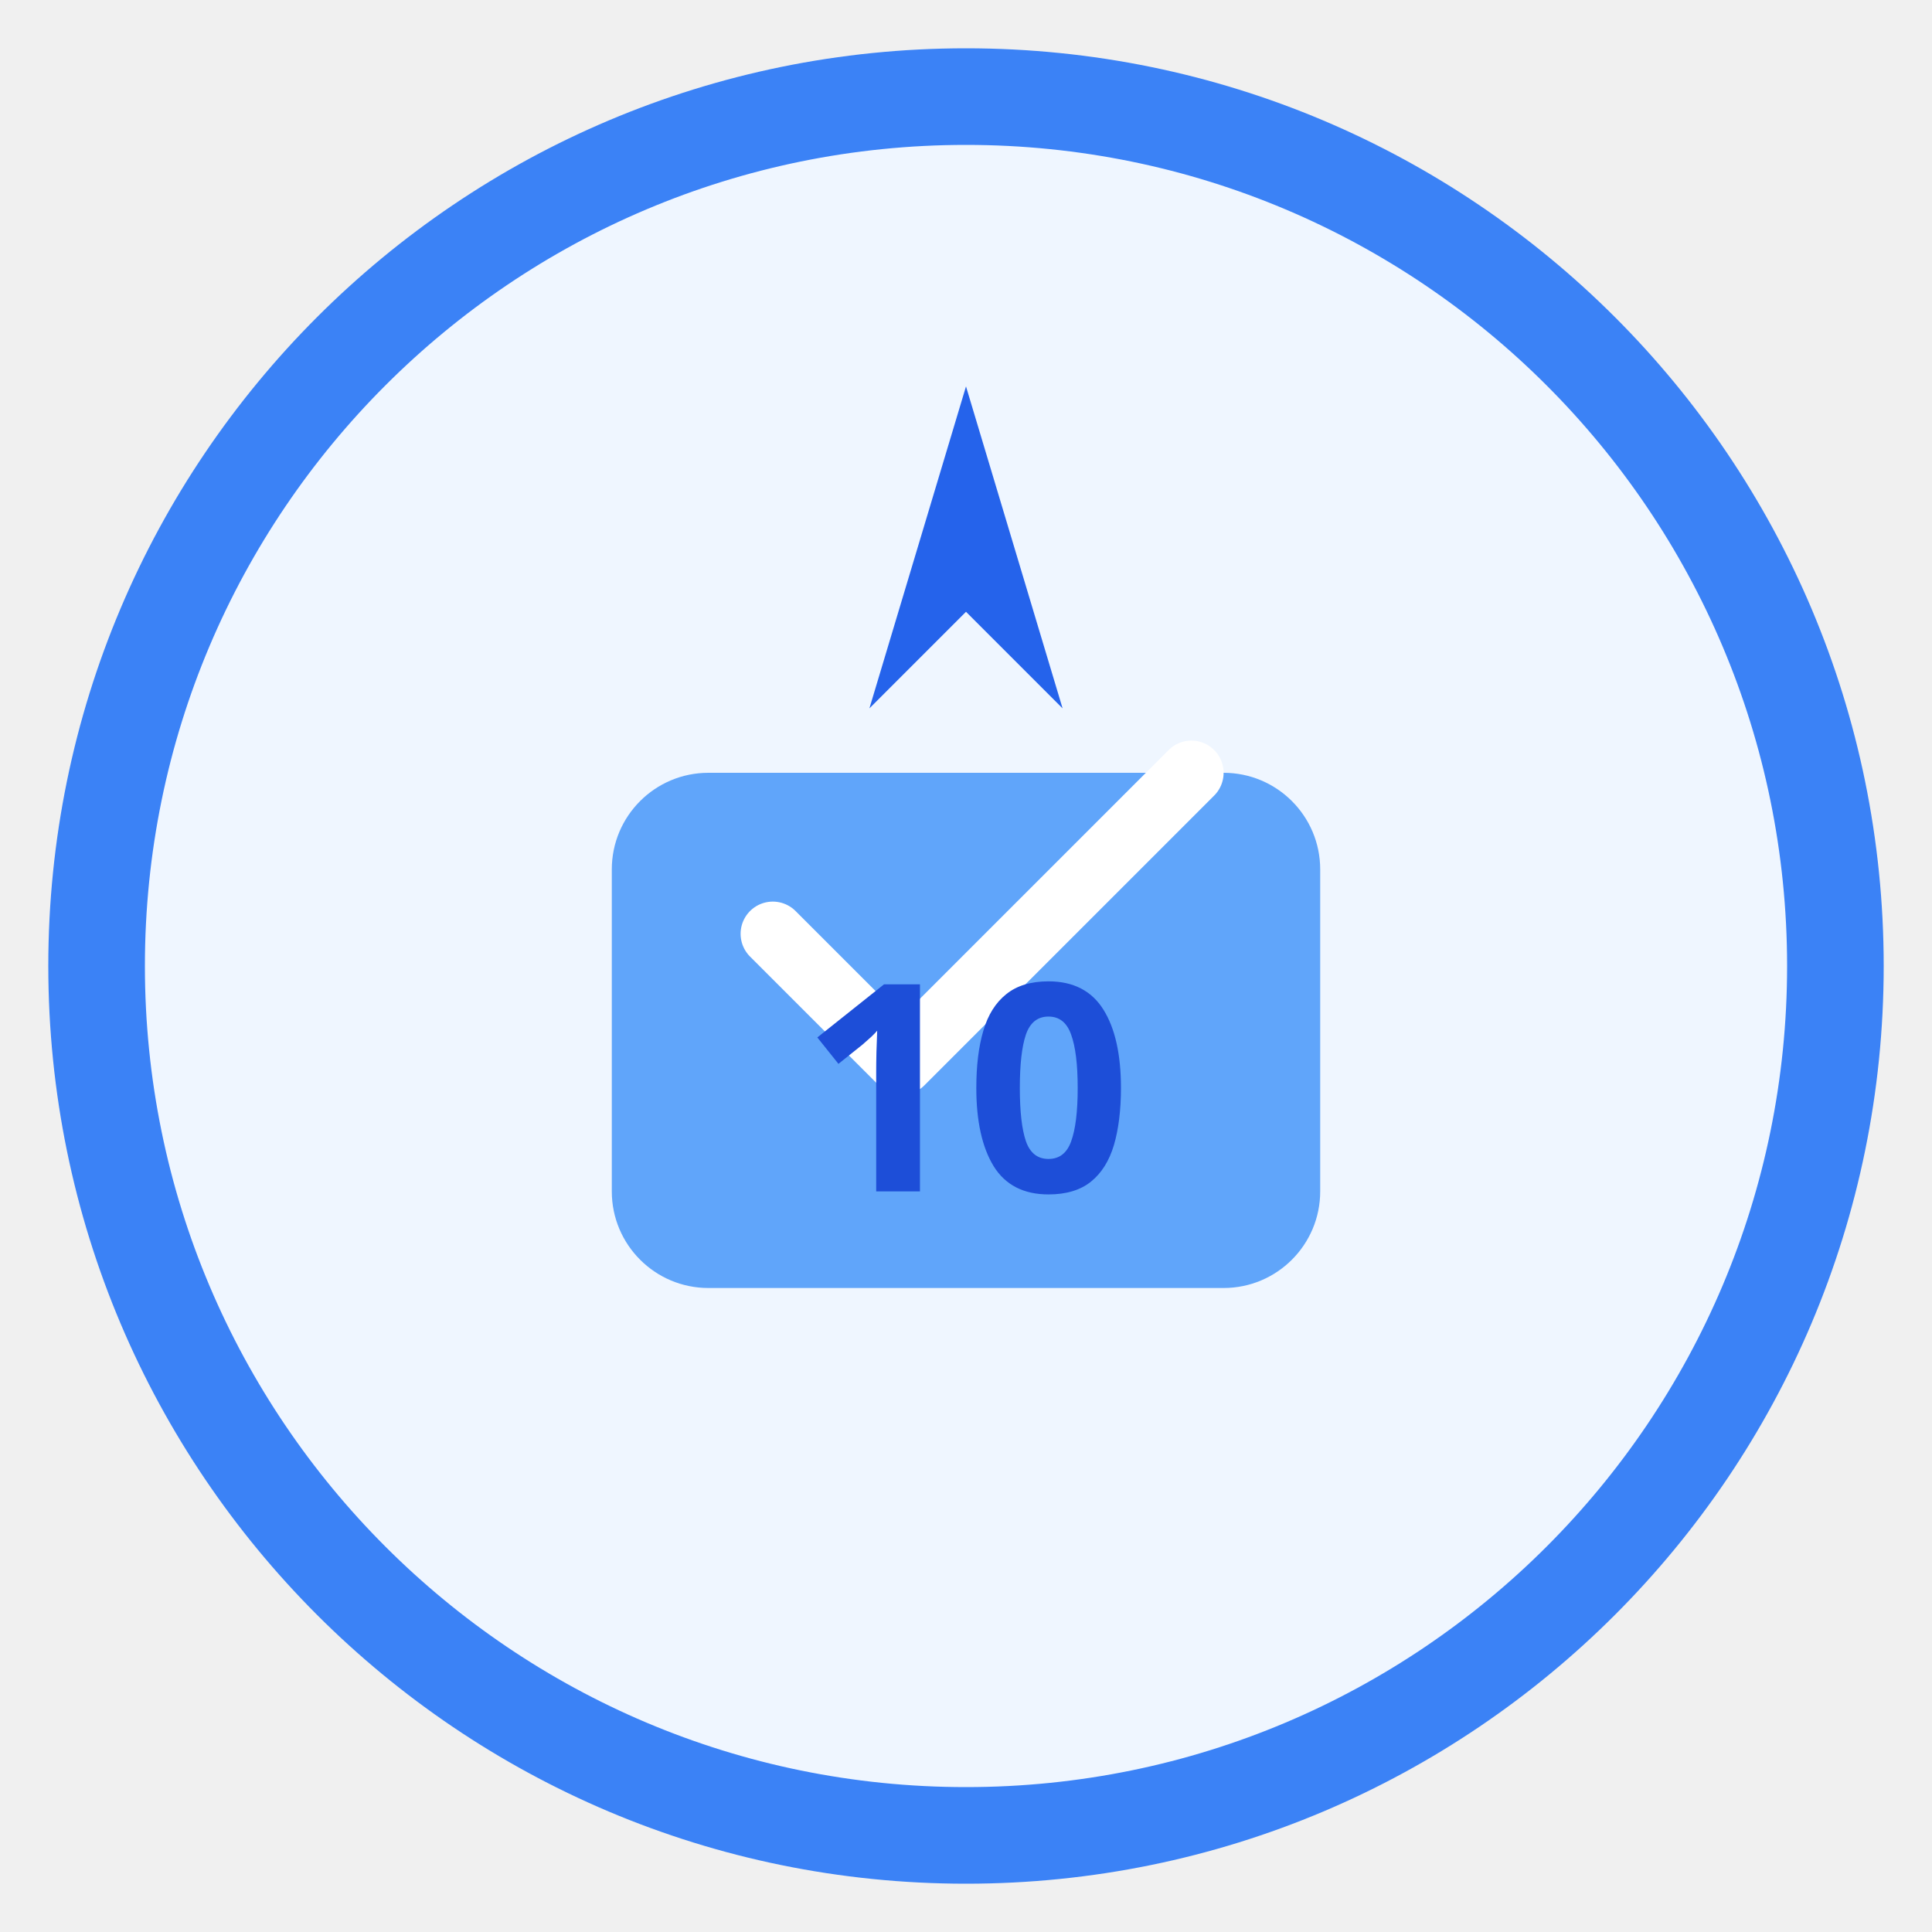
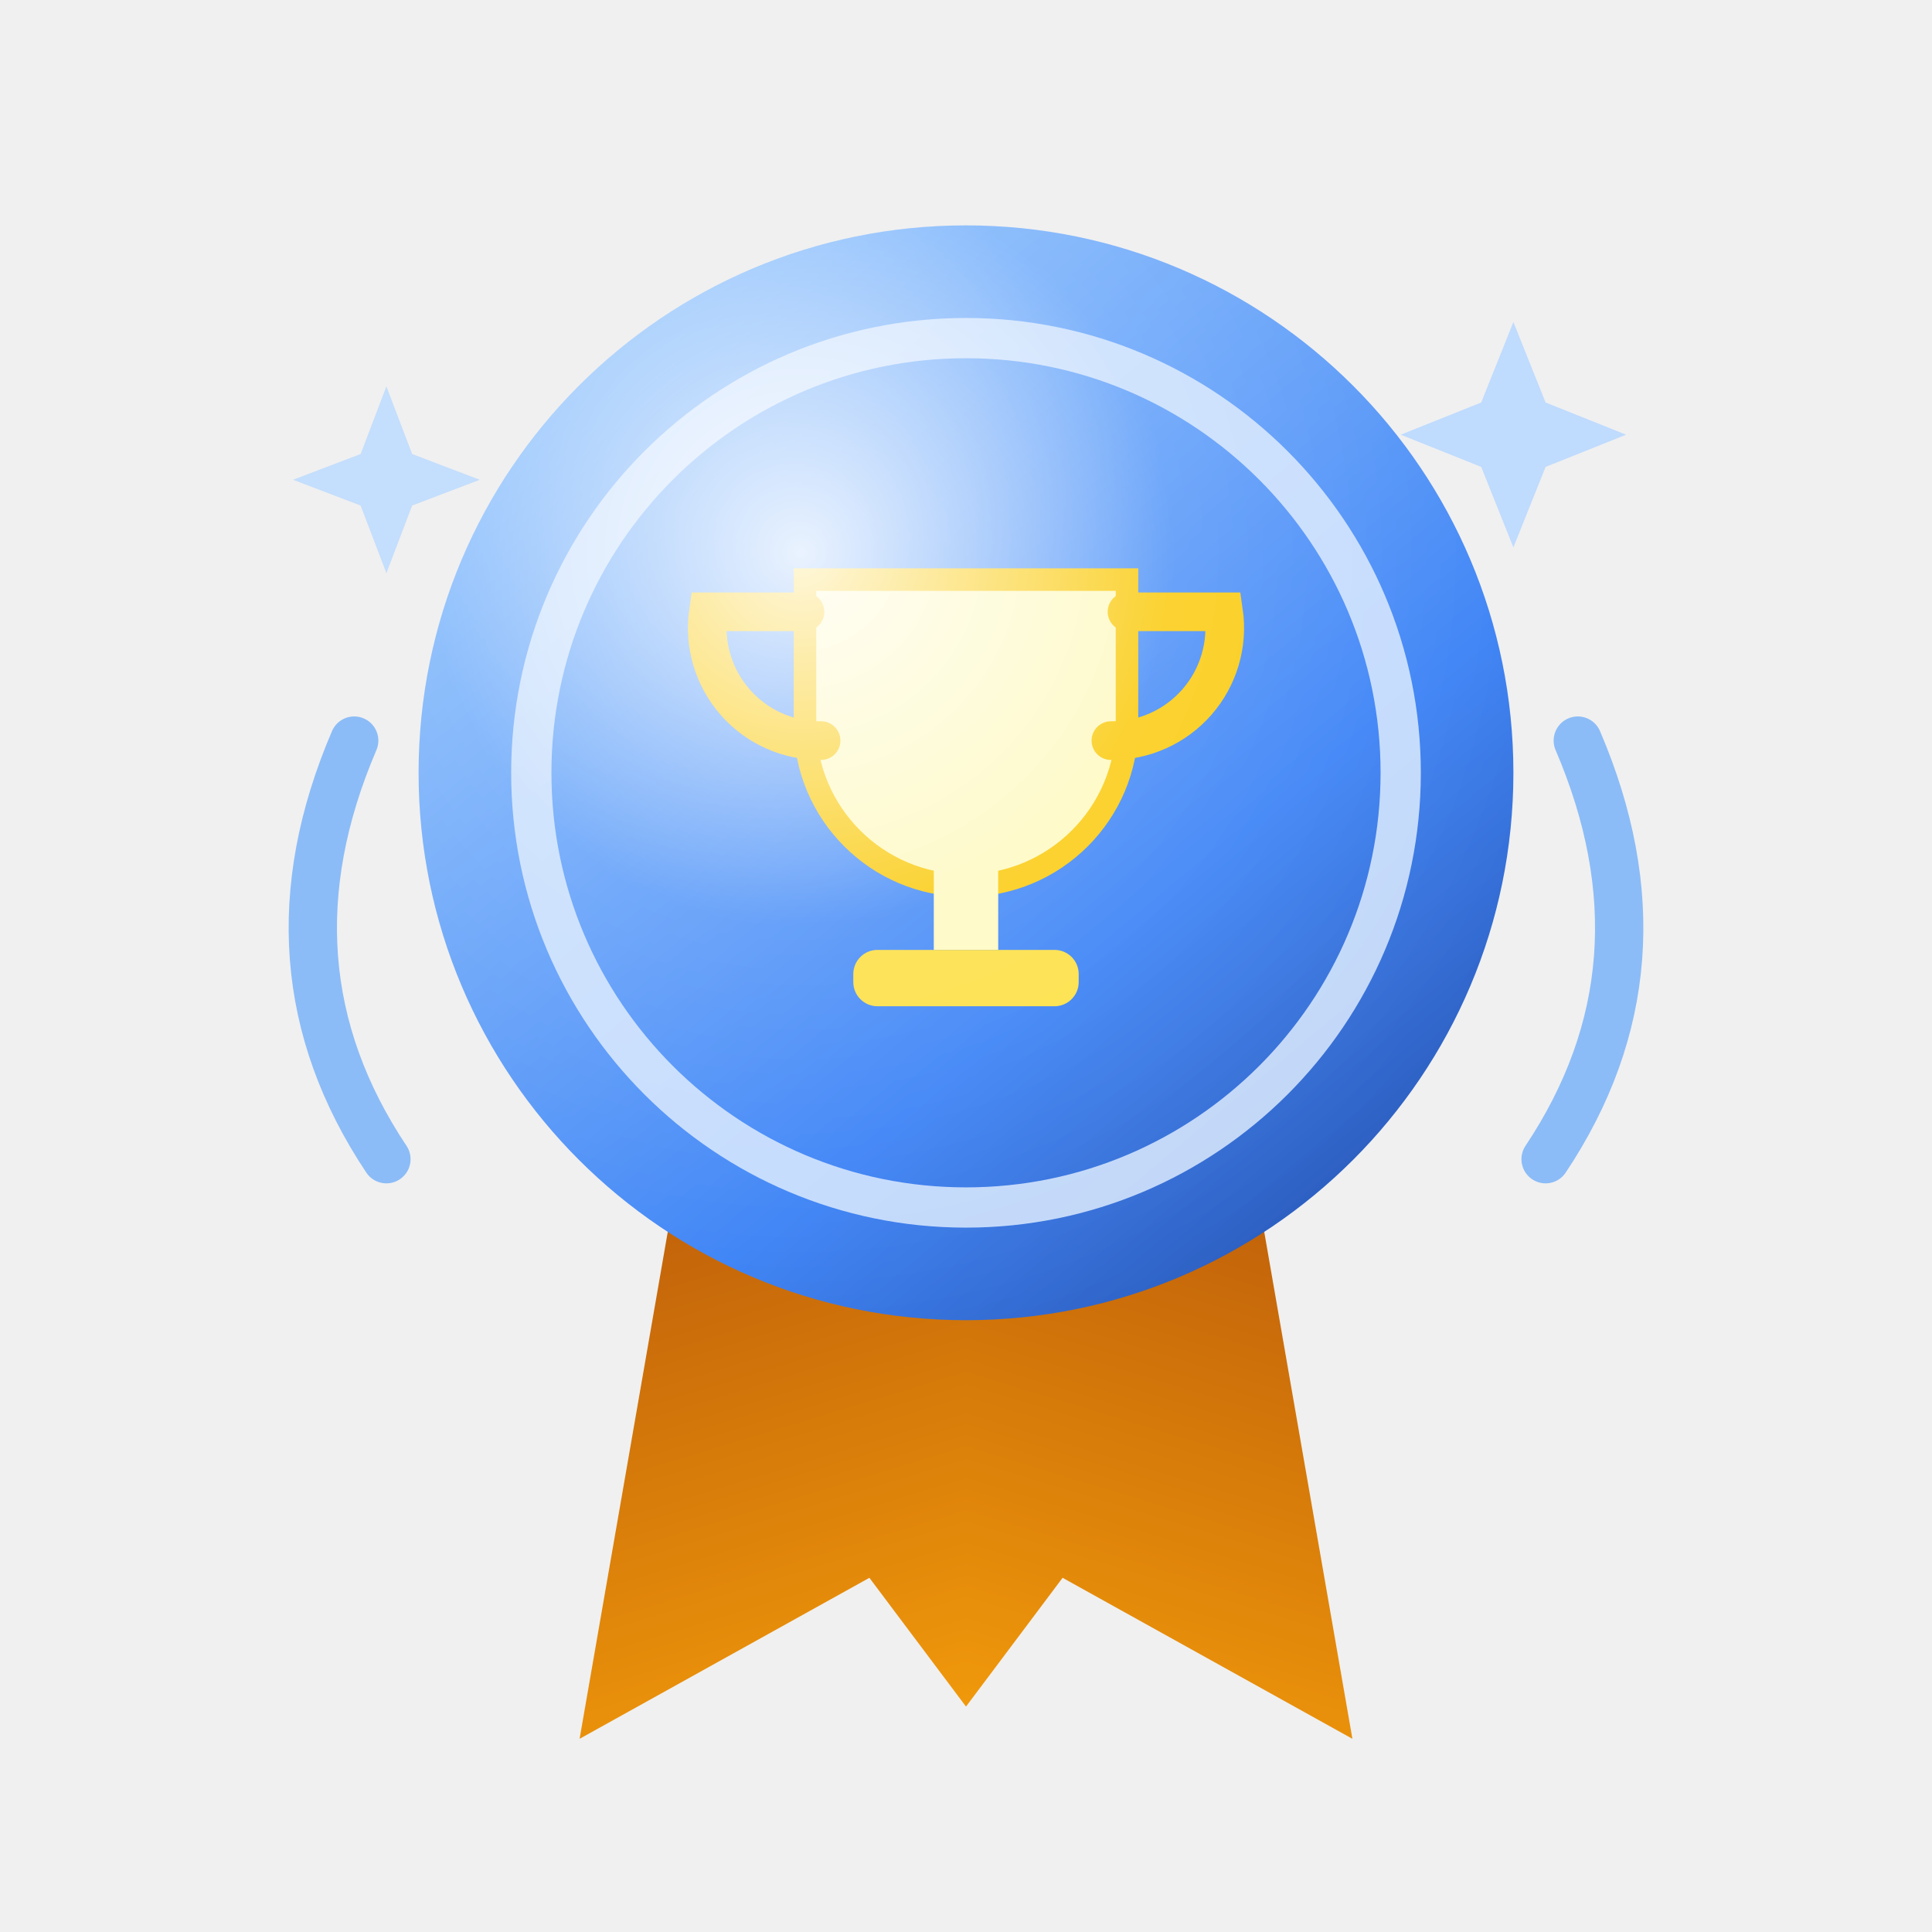
<svg xmlns="http://www.w3.org/2000/svg" viewBox="0 0 120 120" fill="none">
-   <circle cx="60" cy="60" r="54" fill="#eff6ff" stroke="#3b82f6" stroke-width="6" />
-   <path d="M60 24 L66 44 L60 38 L54 44 Z" fill="#2563eb" />
-   <rect x="38" y="48" width="44" height="32" rx="6" fill="#60a5fa" />
-   <path d="M48 58 L56 66 L74 48" stroke="white" stroke-width="4" stroke-linecap="round" stroke-linejoin="round" />
-   <text x="60" y="74" text-anchor="middle" font-size="18" font-weight="bold" fill="#1d4ed8" font-family="sans-serif">10</text>
+   <defs>
+     <linearGradient id="medalRoyal" x1="30" y1="24" x2="90" y2="96" gradientUnits="userSpaceOnUse">
+       <stop stop-color="#93c5fd" />
+       <stop offset="0.55" stop-color="#3b82f6" />
+       <stop offset="1" stop-color="#1e3a8a" />
+     </linearGradient>
+     <linearGradient id="ribbonGoldL" x1="38" y1="66" x2="52" y2="112" gradientUnits="userSpaceOnUse">
+       <stop stop-color="#b45309" />
+       <stop offset="1" stop-color="#f59e0b" />
+     </linearGradient>
+     <linearGradient id="ribbonGoldR" x1="68" y1="112" x2="82" y2="66" gradientUnits="userSpaceOnUse">
+       <stop stop-color="#f59e0b" />
+       <stop offset="1" stop-color="#b45309" />
+     </linearGradient>
+     <radialGradient id="shineRoyal" cx="0.35" cy="0.3" r="0.75">
+       <stop stop-color="#ffffff" stop-opacity="0.85" />
+       <stop offset="0.45" stop-color="#ffffff" stop-opacity="0.12" />
+       <stop offset="1" stop-color="#ffffff" stop-opacity="0" />
+     </radialGradient>
+   </defs>
+   <path d="M22 46 q-6 14 2 26" stroke="#60a5fa" stroke-width="3" stroke-linecap="round" fill="none" opacity="0.7" />
+   <path d="M98 46 q6 14 -2 26" stroke="#60a5fa" stroke-width="3" stroke-linecap="round" fill="none" opacity="0.7" />
+   <path d="M44 62 L36 108 L54 98 L60 106 L60 74 Z" fill="url(#ribbonGoldL)" />
+   <path d="M76 62 L84 108 L66 98 L60 106 L60 74 Z" fill="url(#ribbonGoldR)" />
+   <circle cx="60" cy="48" r="34" fill="url(#medalRoyal)" />
+   <circle cx="60" cy="48" r="27" fill="none" stroke="#dbeafe" stroke-width="2.5" opacity="0.85" />
+   <path d="M50 36 h20 v9 a10 10 0 0 1 -20 0 Z" fill="#fef9c3" stroke="#facc15" stroke-width="1.4" />
+   <path d="M50 38 h-6 a7 7 0 0 0 7 8 M70 38 h6 a7 7 0 0 1 -7 8" stroke="#facc15" stroke-width="2.4" fill="none" stroke-linecap="round" />
+   <path d="M58 54 h4 v5 h-4 Z" fill="#fef9c3" />
+   <rect x="53" y="59" width="14" height="3.5" rx="1.5" fill="#fde047" />
+   <circle cx="60" cy="48" r="34" fill="url(#shineRoyal)" />
+   <path d="M94 20 l2 5 5 2 -5 2 -2 5 -2 -5 -5 -2 5 -2 Z" fill="#bfdbfe" />
+   <path d="M24 24 l1.6 4.2 4.2 1.6 -4.2 1.6 -1.6 4.2 -1.6 -4.2 -4.2 -1.6 4.2 -1.6 Z" fill="#bfdbfe" opacity="0.9" />
</svg>
